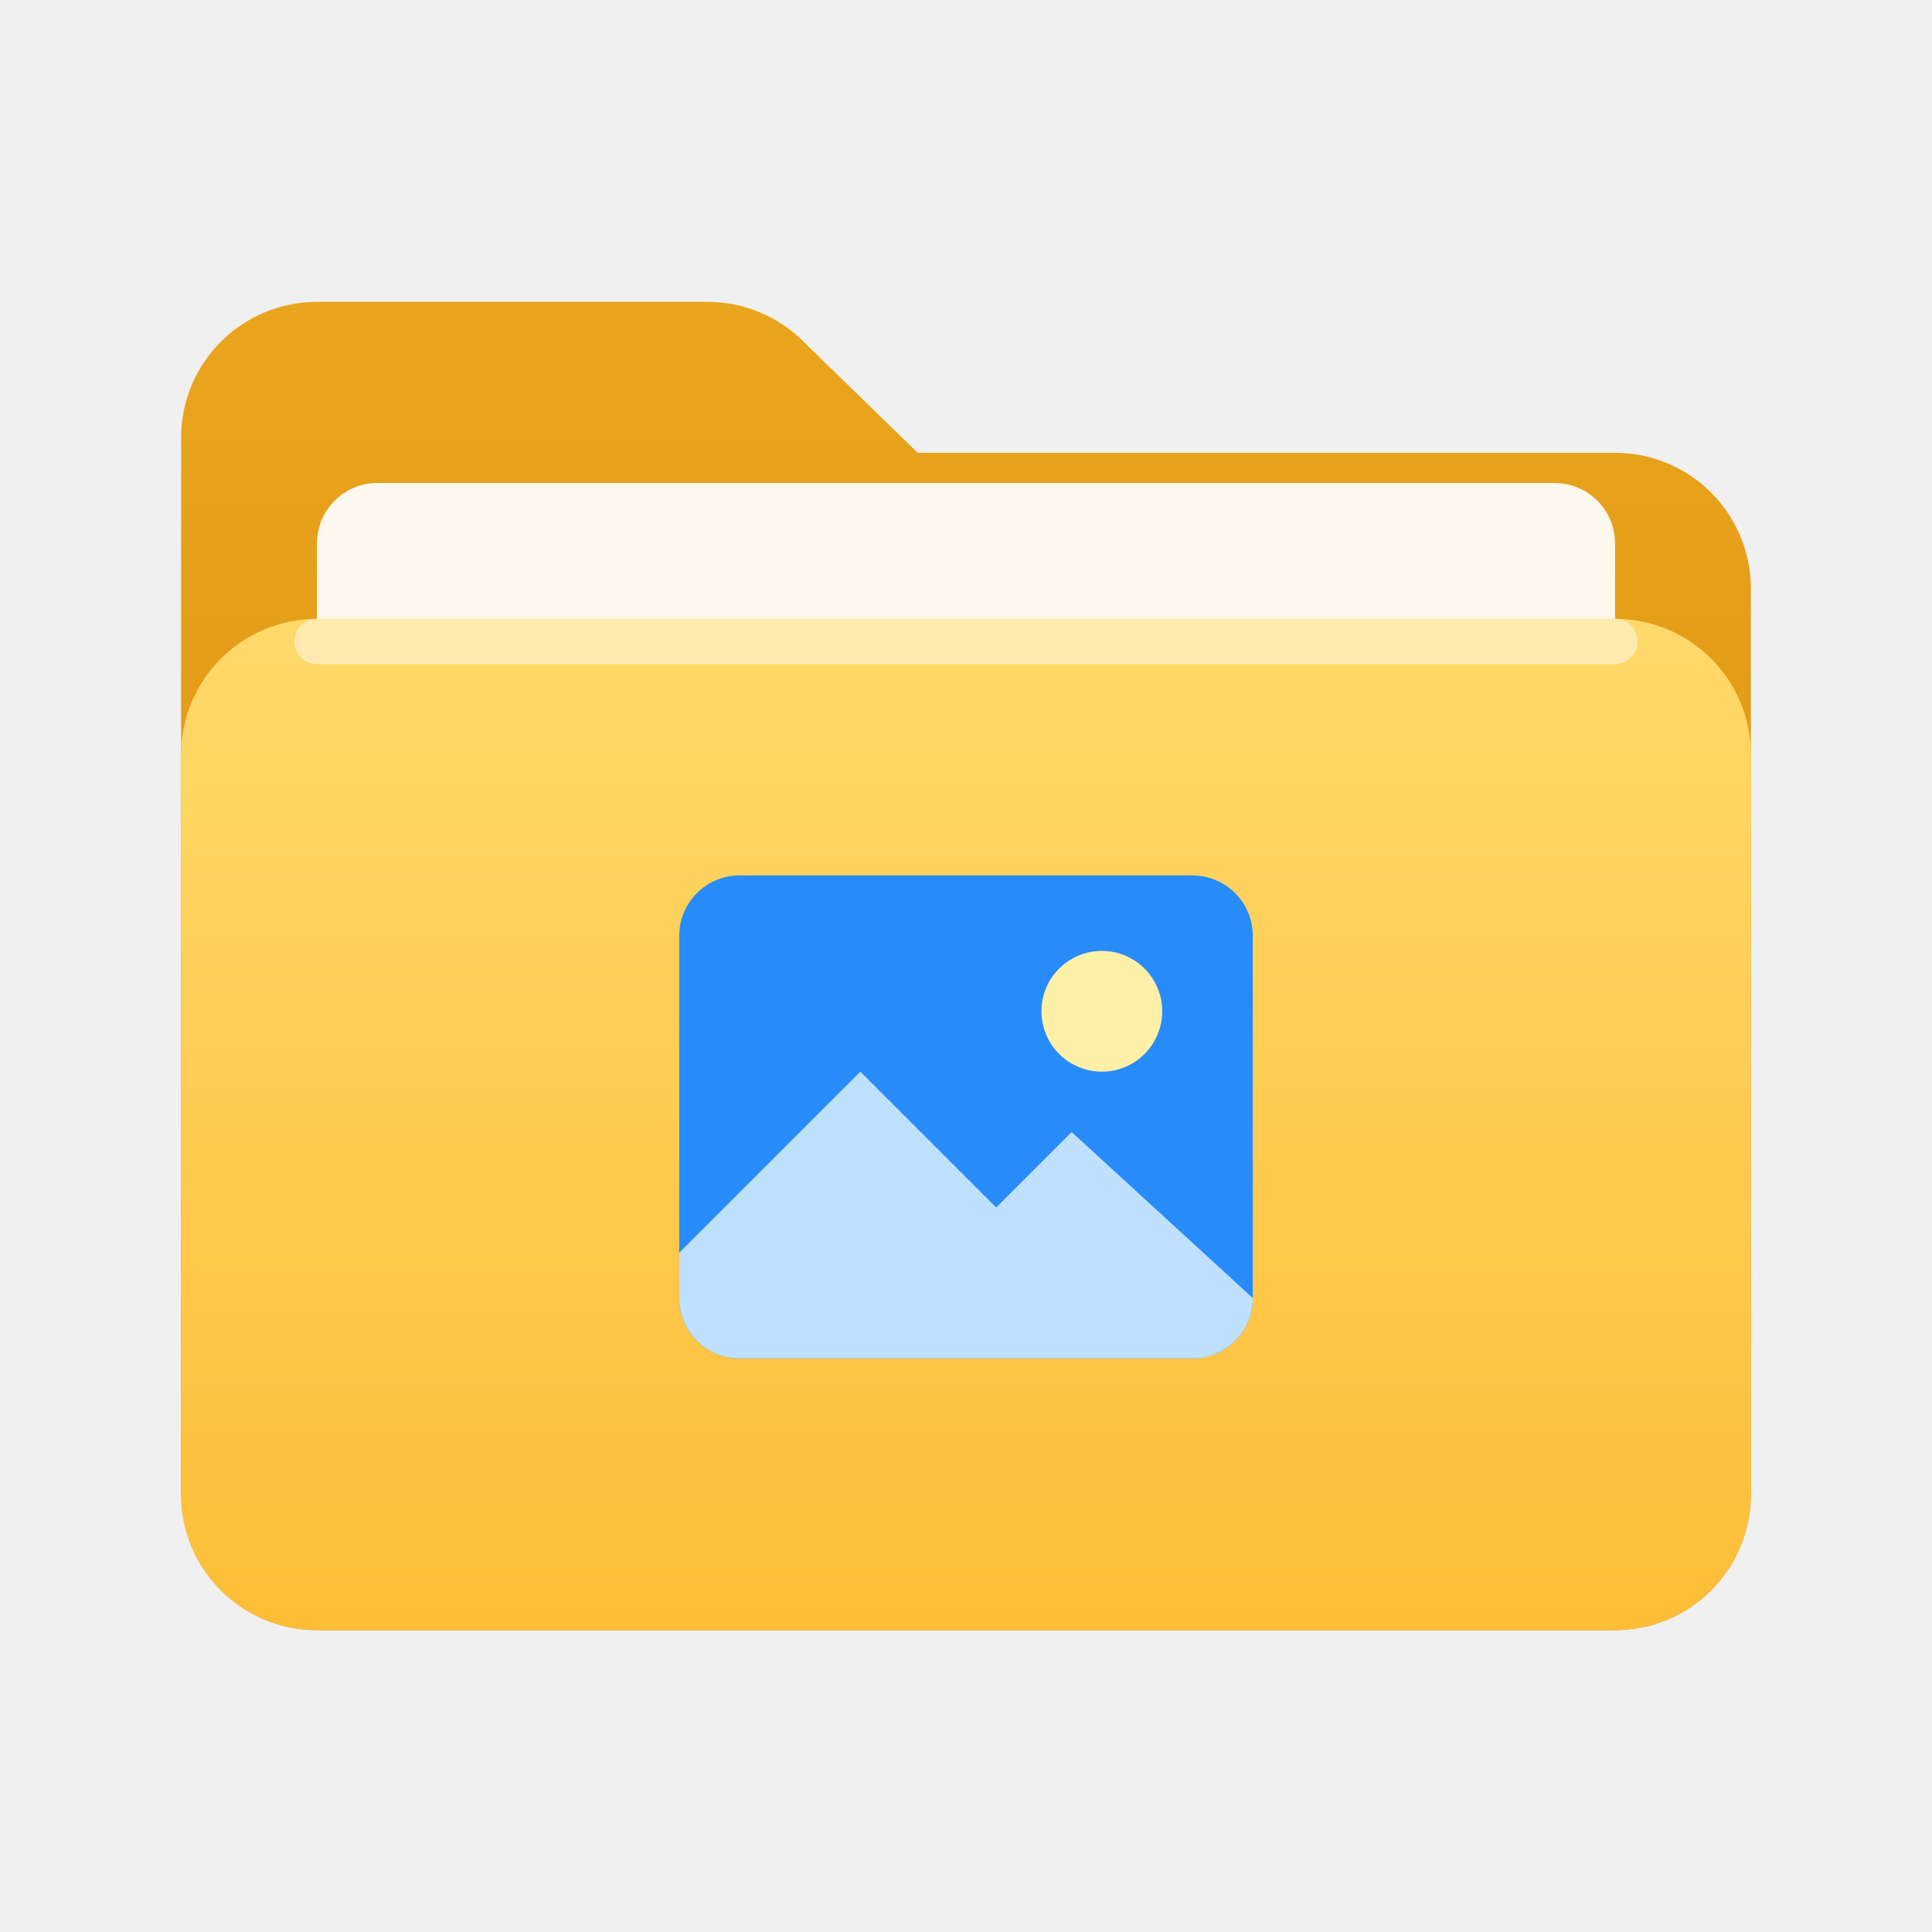
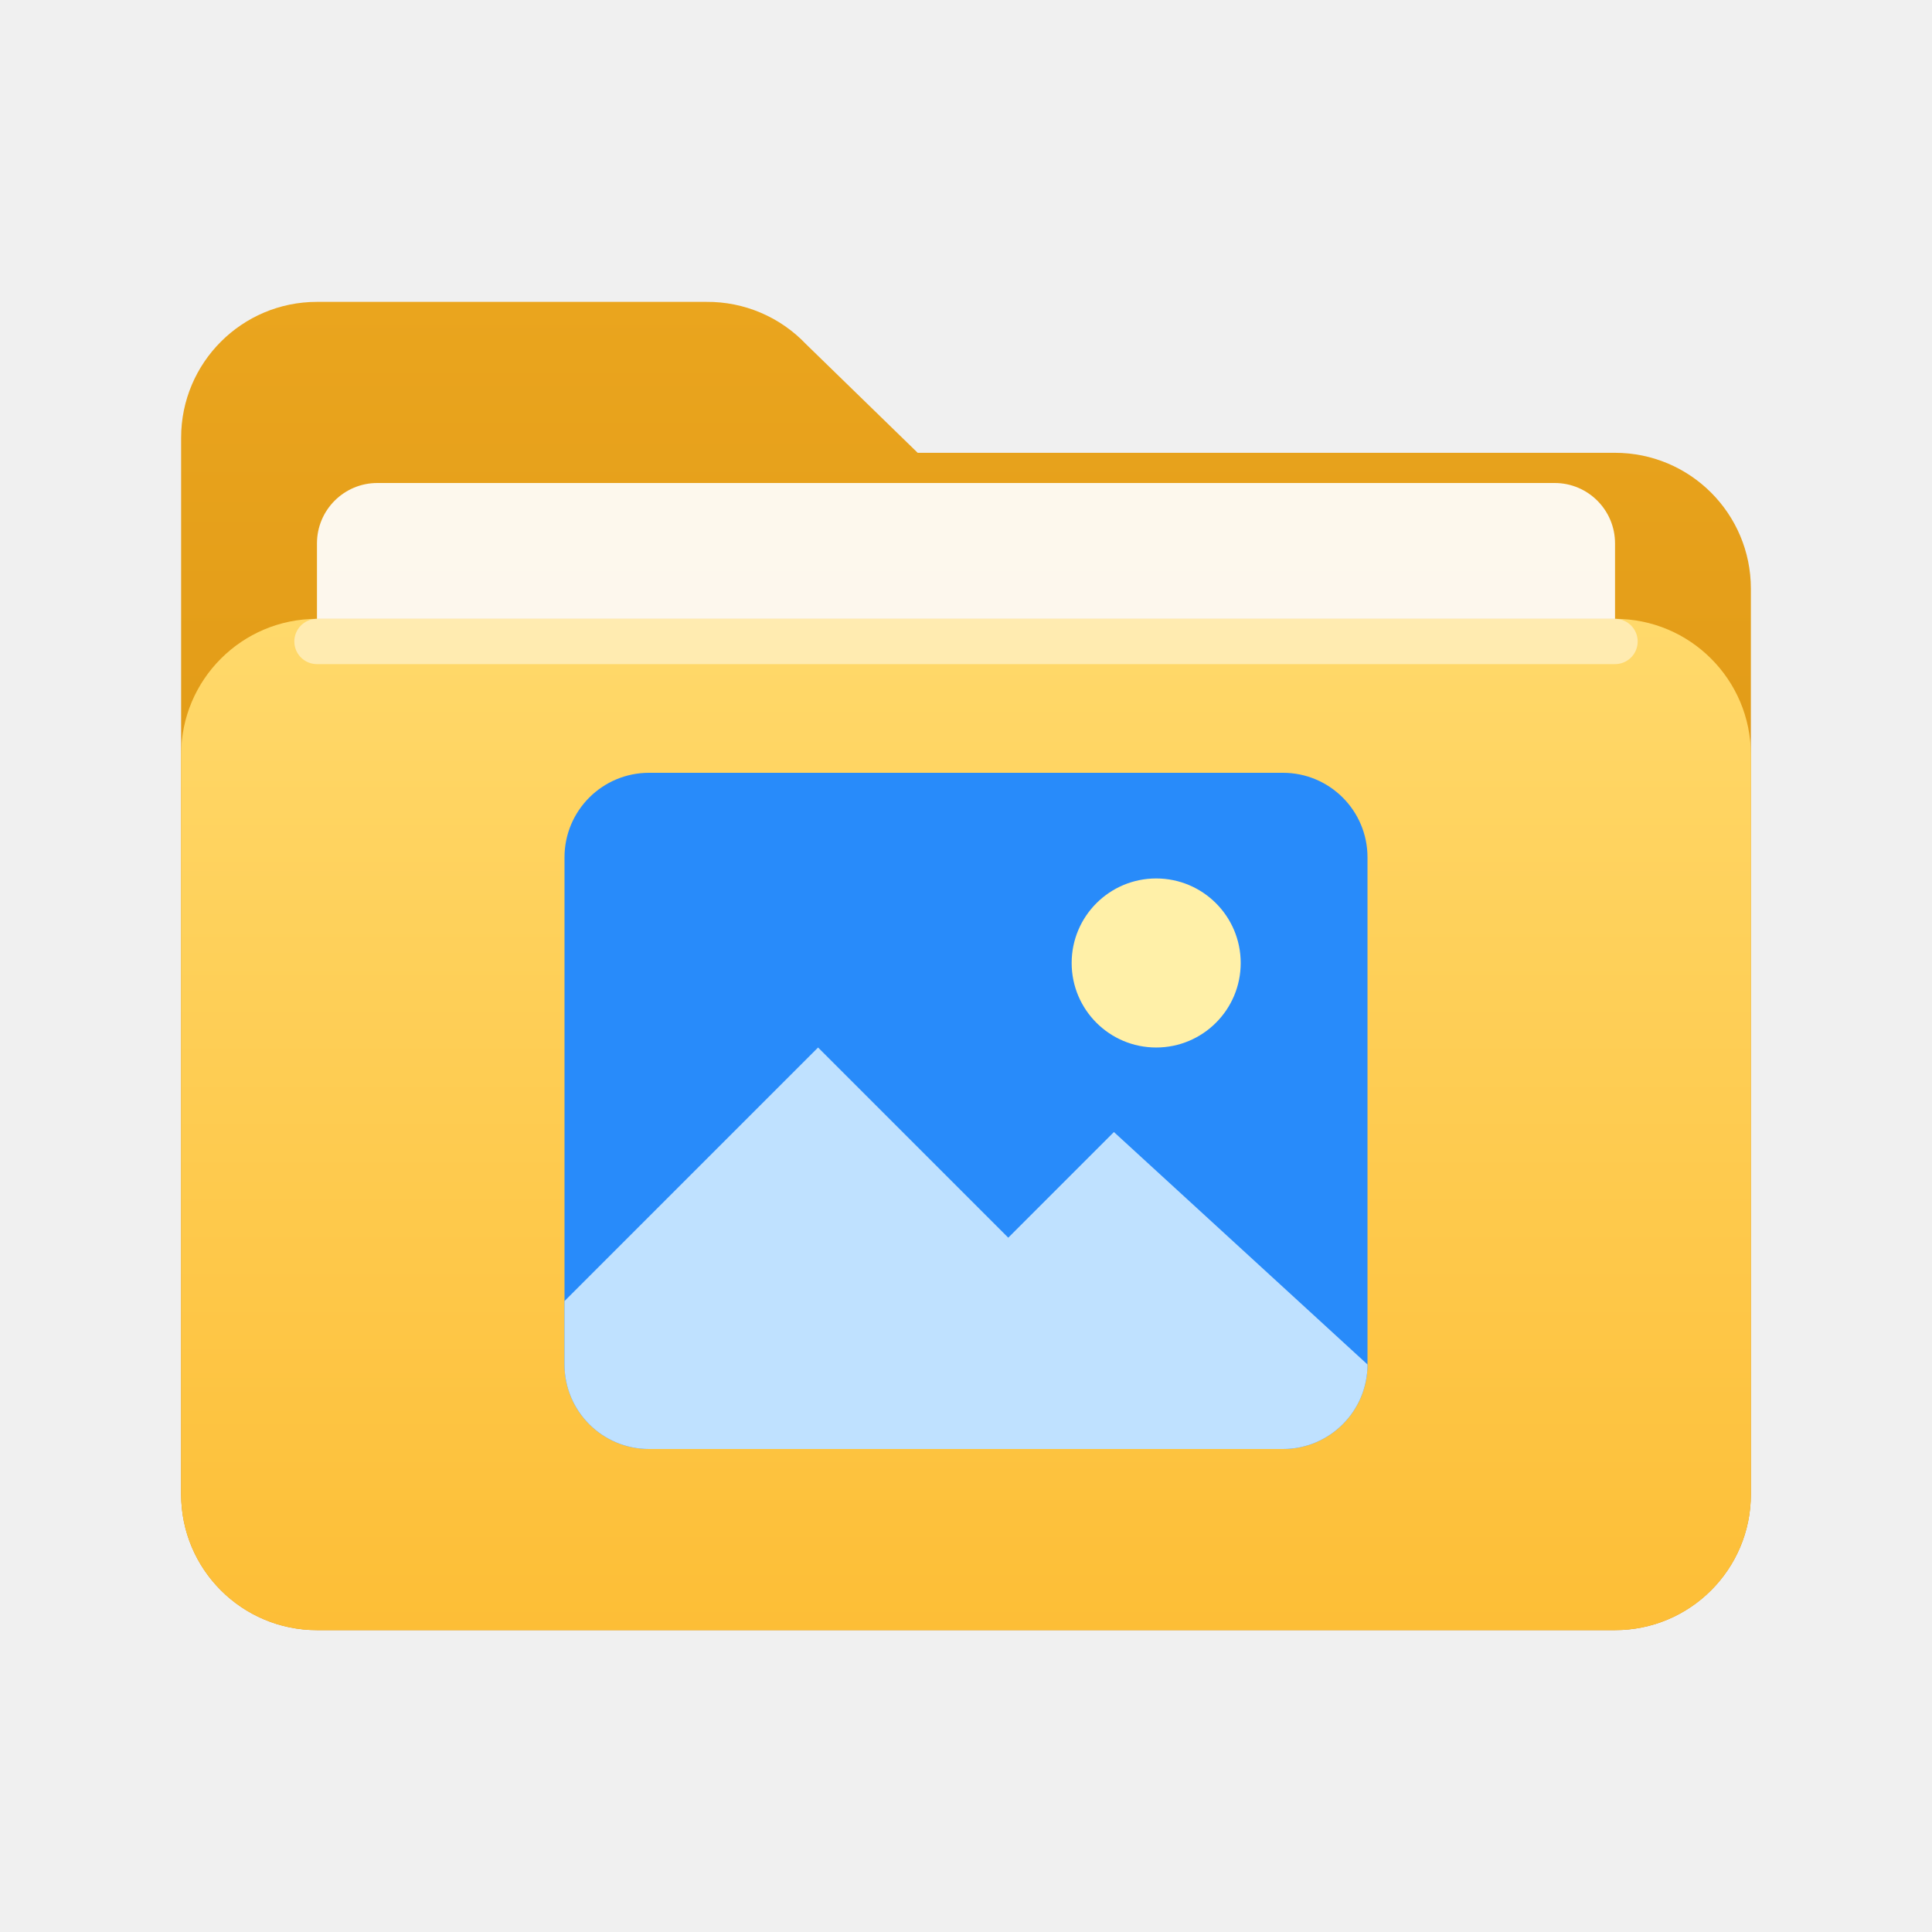
<svg xmlns="http://www.w3.org/2000/svg" width="64" height="64" viewBox="0 0 64 64">
  <defs>
    <linearGradient id="back" x1="0" y1="0" x2="0" y2="1">
      <stop offset="0" stop-color="#EAA51E" />
      <stop offset="1" stop-color="#D38A0B" />
    </linearGradient>
    <linearGradient id="front" x1="0" y1="0" x2="0" y2="1">
      <stop offset="0" stop-color="#FFD96B" />
      <stop offset="1" stop-color="#FDBE36" />
    </linearGradient>
  </defs>
  <path d="M6 14.5A4.5 4.5 0 0 1 10.5 10H23.4a4.5 4.5 0 0 1 3.3 1.4L30.4 15H53.5A4.5 4.5 0 0 1 58 19.5V49.5A4.5 4.5 0 0 1 53.5 54H10.5A4.5 4.5 0 0 1 6 49.5Z" fill="url(#back)" />
  <rect x="10.5" y="16" width="43" height="14" rx="2" fill="#FFFFFF" opacity=".92" />
  <path d="M6 25A4.5 4.5 0 0 1 10.5 20.5H53.5A4.5 4.5 0 0 1 58 25V49.5A4.5 4.5 0 0 1 53.5 54H10.5A4.5 4.5 0 0 1 6 49.5Z" fill="url(#front)" />
  <path d="M10.5 21.25H53.5" stroke="#FFEBB0" stroke-width="1.5" stroke-linecap="round" />
-   <rect x="22.5" y="29" width="19" height="16" rx="2" fill="#288BFA" />
-   <path d="M22.5 41.5L28.5 35.5L33 40L35.5 37.5L41.5 43V43A2 2 0 0 1 39.5 45H24.5A2 2 0 0 1 22.5 43Z" fill="#BFE1FF" />
-   <circle cx="36.5" cy="33.5" r="2" fill="#FFF0A8" />
+   <g transform="translate(32 37.5) scale(1.4) translate(-32 -37.5)">
+     <rect x="22.5" y="29" width="19" height="16" rx="2" fill="#288BFA" />
+     <path d="M22.5 41.5L28.5 35.5L33 40L35.5 37.5L41.5 43V43A2 2 0 0 1 39.5 45H24.5A2 2 0 0 1 22.5 43Z" fill="#BFE1FF" />
+     <circle cx="36.5" cy="33.5" r="2" fill="#FFF0A8" />
+   </g>
</svg>
